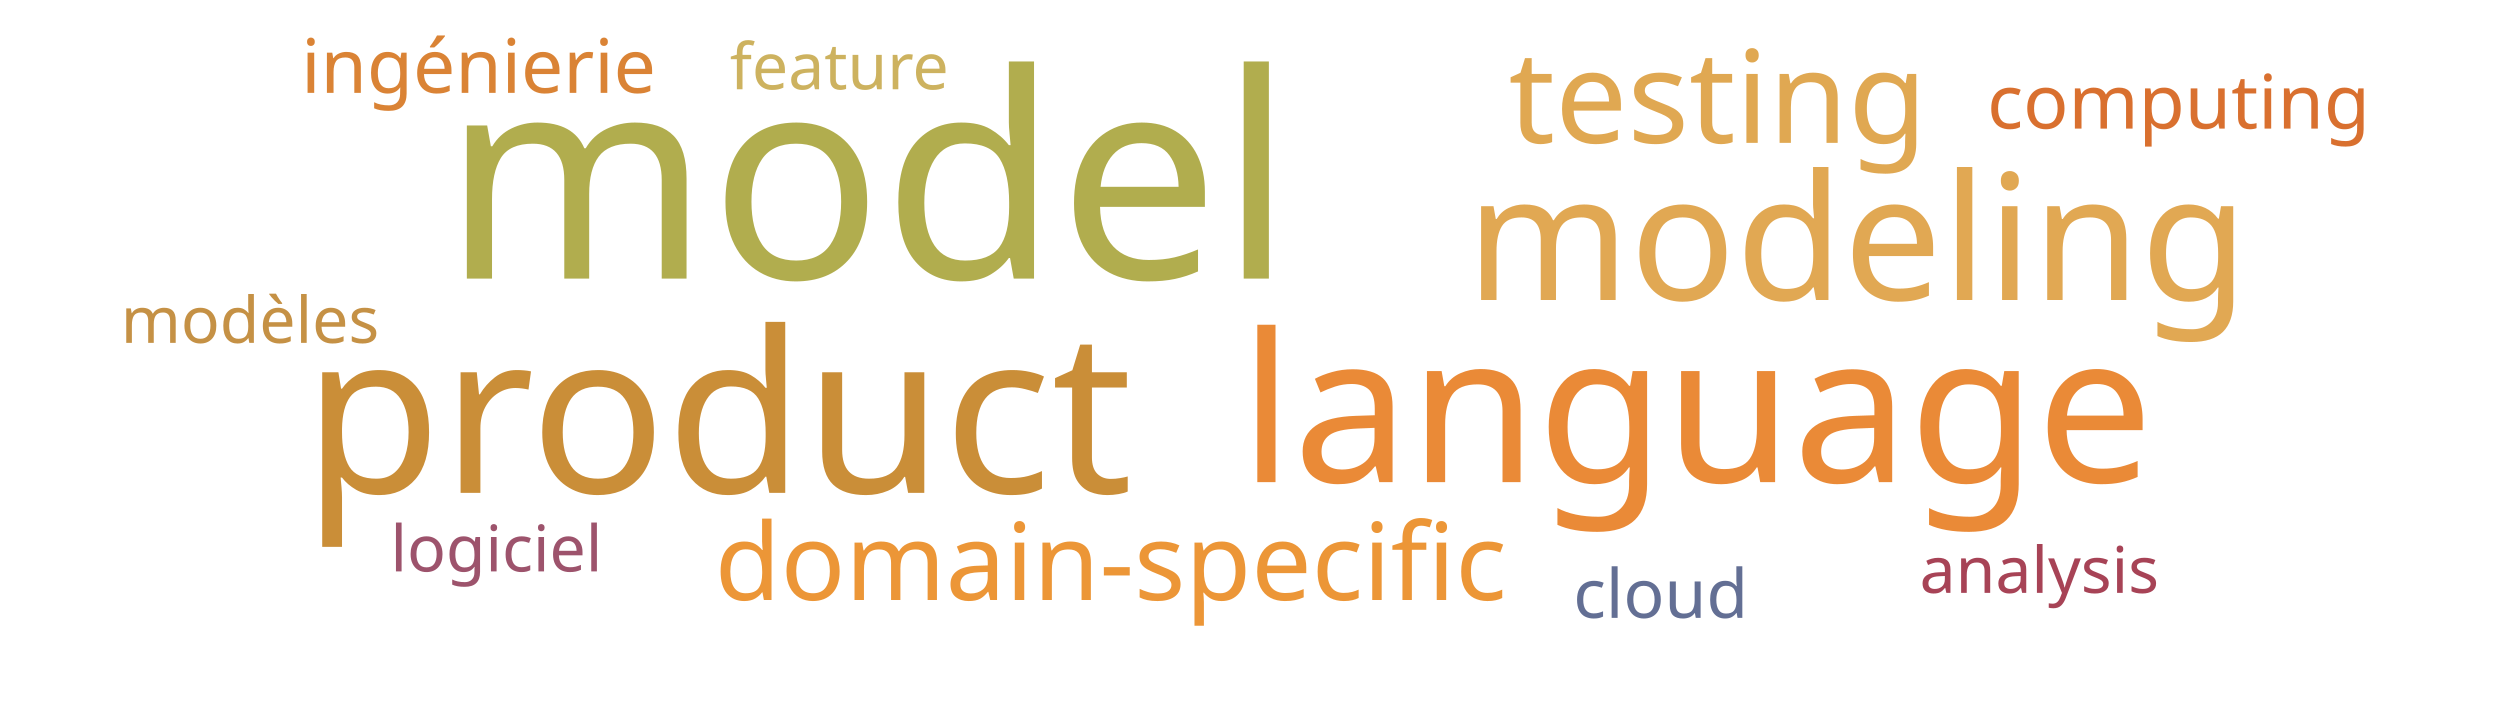
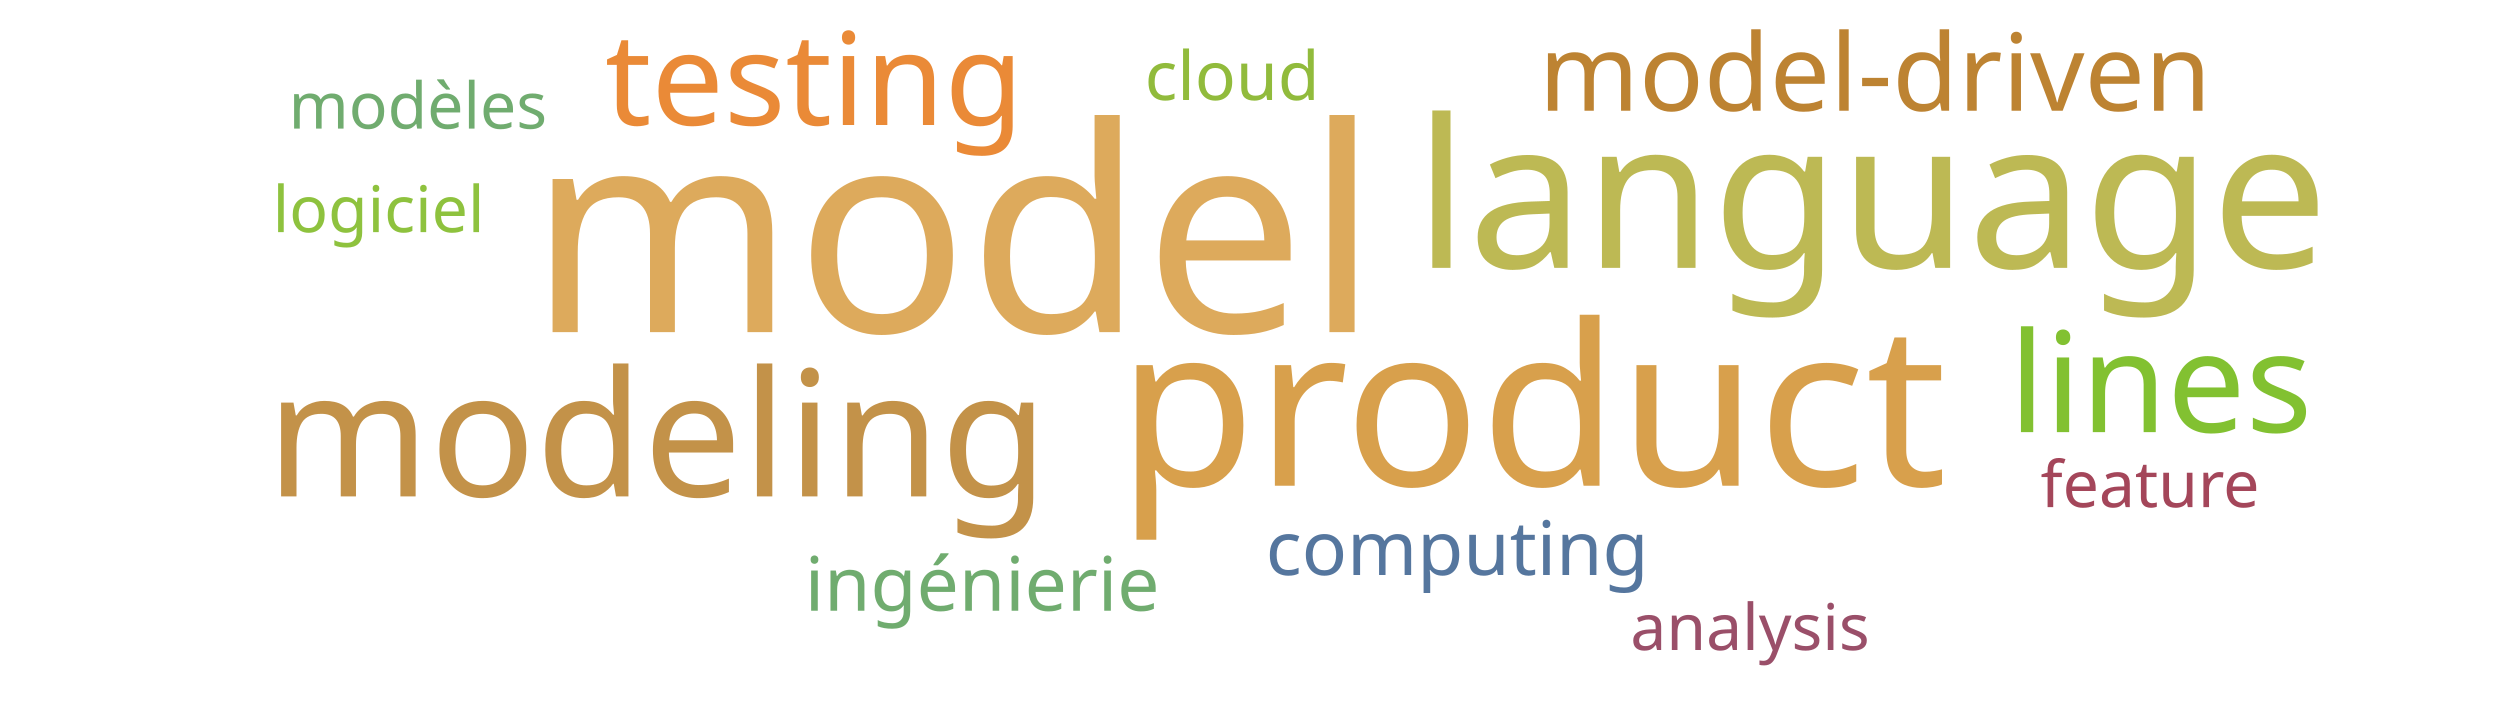
<svg xmlns="http://www.w3.org/2000/svg" width="700" height="200">
  <g transform="translate(350, 100)">
-     <text text-anchor="middle" style="font-family: Impact; font-size: 80px; fill: #b1ad4e" transform="translate(-107,-22)rotate(0)">model</text>
-     <text text-anchor="middle" style="font-family: Impact; font-size: 63px; fill: #ca8e38" transform="translate(-149,38)rotate(0)">product</text>
-     <text text-anchor="middle" style="font-family: Impact; font-size: 58px; fill: #ea8a37" transform="translate(125,35)rotate(0)">language</text>
-     <text text-anchor="middle" style="font-family: Impact; font-size: 49px; fill: #e1a853" transform="translate(170,-16)rotate(0)">modeling</text>
-     <text text-anchor="middle" style="font-family: Impact; font-size: 36px; fill: #e0a852" transform="translate(131,-60)rotate(0)">testing</text>
-     <text text-anchor="middle" style="font-family: Impact; font-size: 30px; fill: #ec9637" transform="translate(-39,68)rotate(0)">domain-specific</text>
-     <text text-anchor="middle" style="font-family: Impact; font-size: 21px; fill: #da8335" transform="translate(-216,-74)rotate(0)">ingénierie</text>
-     <text text-anchor="middle" style="font-family: Impact; font-size: 21px; fill: #d9702f" transform="translate(260,-64)rotate(0)">computing</text>
-     <text text-anchor="middle" style="font-family: Impact; font-size: 19px; fill: #636f94" transform="translate(115,73)rotate(0)">cloud</text>
-     <text text-anchor="middle" style="font-family: Impact; font-size: 18px; fill: #cdb25f" transform="translate(-115,-75)rotate(0)">feature</text>
-     <text text-anchor="middle" style="font-family: Impact; font-size: 18px; fill: #a74356" transform="translate(221,66)rotate(0)">analysis</text>
-     <text text-anchor="middle" style="font-family: Impact; font-size: 18px; fill: #c59145" transform="translate(-280,-4)rotate(0)">modèles</text>
-     <text text-anchor="middle" style="font-family: Impact; font-size: 18px; fill: #9d536c" transform="translate(-211,60)rotate(0)">logiciel</text>
+     <text text-anchor="middle" style="font-family: Impact; font-size: 80px; fill: #ddaa5c" transform="translate(-83,-7)rotate(0)">model</text>
+     <text text-anchor="middle" style="font-family: Impact; font-size: 63px; fill: #d8a04c" transform="translate(79,36)rotate(0)">product</text>
+     <text text-anchor="middle" style="font-family: Impact; font-size: 58px; fill: #bdb954" transform="translate(174,-25)rotate(0)">language</text>
+     <text text-anchor="middle" style="font-family: Impact; font-size: 49px; fill: #c39249" transform="translate(-166,39)rotate(0)">modeling</text>
+     <text text-anchor="middle" style="font-family: Impact; font-size: 39px; fill: #82c131" transform="translate(255,21)rotate(0)">lines</text>
+     <text text-anchor="middle" style="font-family: Impact; font-size: 36px; fill: #ea8a37" transform="translate(-122,-65)rotate(0)">testing</text>
+     <text text-anchor="middle" style="font-family: Impact; font-size: 30px; fill: #bd8332" transform="translate(175,-69)rotate(0)">model-driven</text>
+     <text text-anchor="middle" style="font-family: Impact; font-size: 21px; fill: #70ac6f" transform="translate(-75,71)rotate(0)">ingénierie</text>
+     <text text-anchor="middle" style="font-family: Impact; font-size: 21px; fill: #55769e" transform="translate(58,61)rotate(0)">computing</text>
+     <text text-anchor="middle" style="font-family: Impact; font-size: 19px; fill: #91bb3c" transform="translate(-5,-72)rotate(0)">cloud</text>
+     <text text-anchor="middle" style="font-family: Impact; font-size: 18px; fill: #a4465a" transform="translate(252,42)rotate(0)">feature</text>
+     <text text-anchor="middle" style="font-family: Impact; font-size: 18px; fill: #9a4f69" transform="translate(140,82)rotate(0)">analysis</text>
+     <text text-anchor="middle" style="font-family: Impact; font-size: 18px; fill: #70ac6f" transform="translate(-233,-64)rotate(0)">modèles</text>
+     <text text-anchor="middle" style="font-family: Impact; font-size: 18px; fill: #8ec23e" transform="translate(-244,-35)rotate(0)">logiciel</text>
  </g>
</svg>
